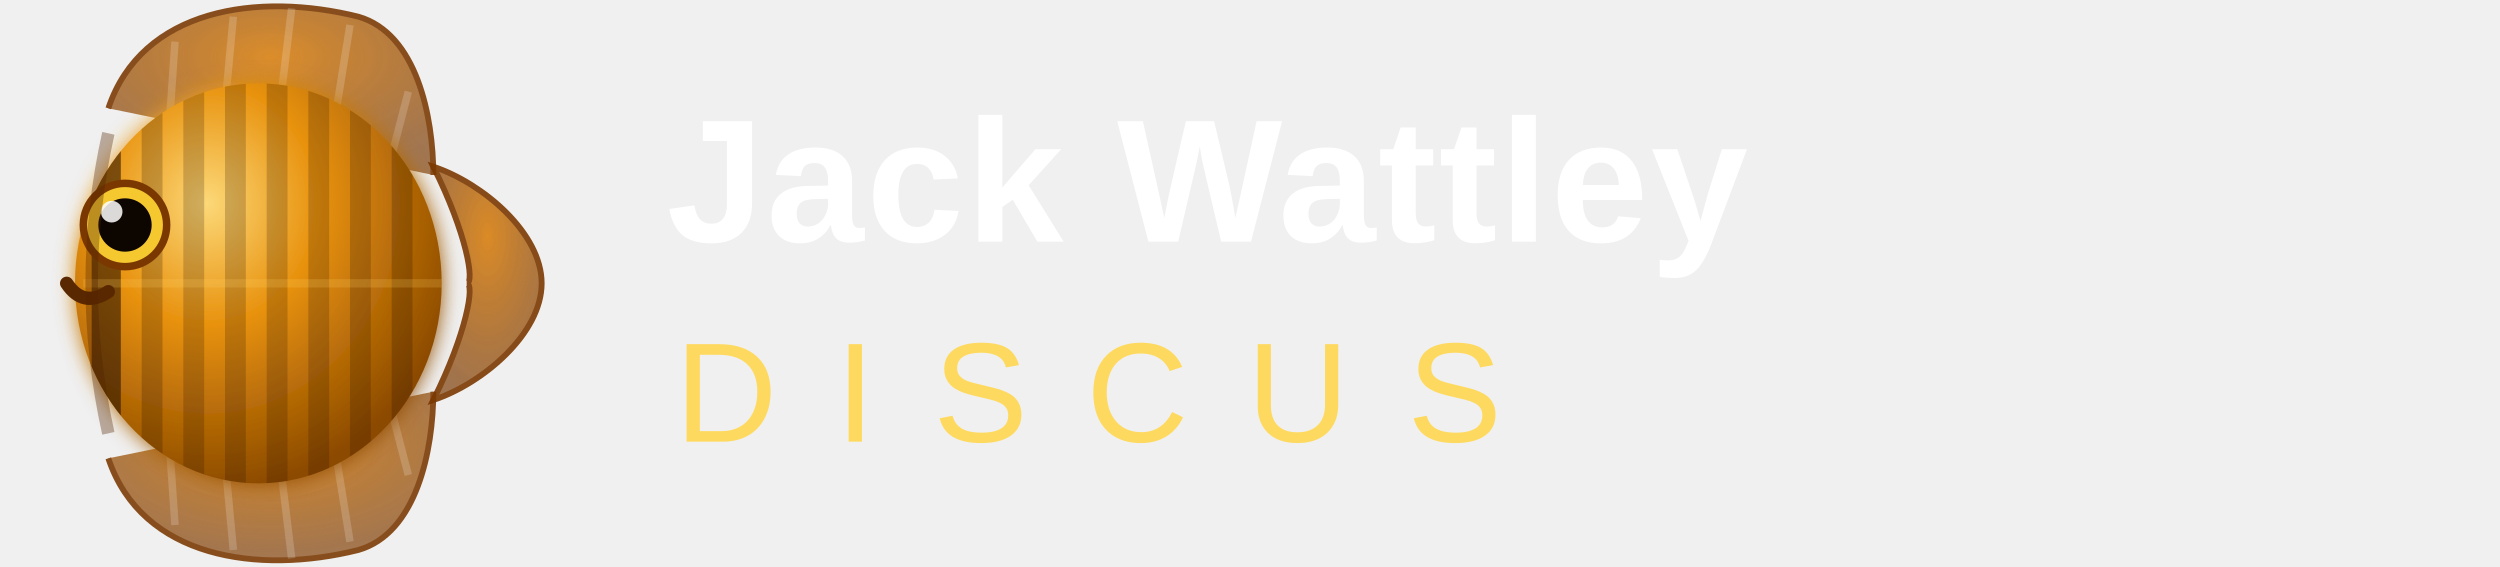
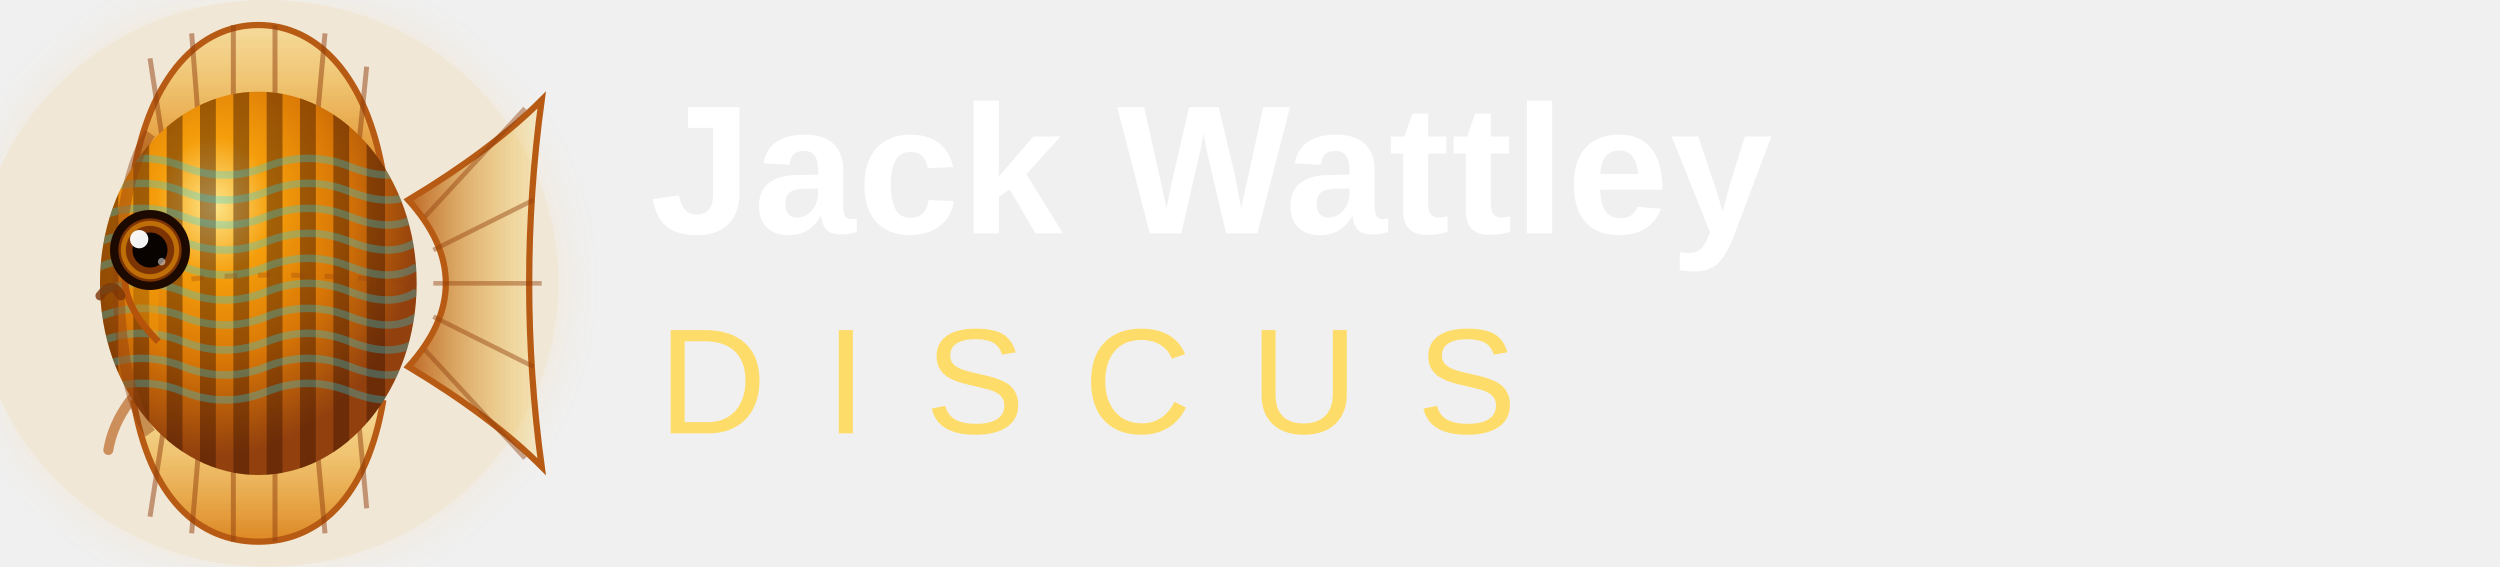
<svg xmlns="http://www.w3.org/2000/svg" viewBox="0 0 300 68" width="300" height="68">
  <defs>
-     <radialGradient id="bodyGrad" cx="36%" cy="30%" r="72%">
-       <stop offset="0%" stop-color="#fcd878" />
-       <stop offset="42%" stop-color="#e8920e" />
-       <stop offset="100%" stop-color="#8c4a00" />
+     <radialGradient id="bodyGrad" cx="36%" cy="30%" r="65%">
+       <stop offset="0%" stop-color="#fde68a" />
+       <stop offset="28%" stop-color="#f59e0b" />
+       <stop offset="62%" stop-color="#d97706" />
+       <stop offset="100%" stop-color="#92400e" />
    </radialGradient>
-     <radialGradient id="finGrad" cx="50%" cy="30%" r="70%">
-       <stop offset="0%" stop-color="#d98010" />
-       <stop offset="100%" stop-color="#7a3800" stop-opacity="0.75" />
-     </radialGradient>
+     <linearGradient id="dorsalGrad" x1="0%" y1="100%" x2="0%" y2="0%">
+       <stop offset="0%" stop-color="#d97706" stop-opacity="0.9" />
+       <stop offset="100%" stop-color="#fbbf24" stop-opacity="0.35" />
+     </linearGradient>
+     <linearGradient id="caudalGrad" x1="0%" y1="0%" x2="100%" y2="0%">
+       <stop offset="0%" stop-color="#b45309" stop-opacity="0.9" />
+       <stop offset="100%" stop-color="#fcd34d" stop-opacity="0.25" />
+     </linearGradient>
    <clipPath id="bodyClip">
-       <ellipse cx="31" cy="34" rx="22" ry="24" />
+       <ellipse cx="31" cy="34" rx="19" ry="23" />
    </clipPath>
-     <filter id="glow" x="-15%" y="-15%" width="130%" height="130%">
-       <feGaussianBlur stdDeviation="1.2" result="b" />
+     <filter id="glow" x="-25%" y="-25%" width="150%" height="150%">
+       <feGaussianBlur in="SourceGraphic" stdDeviation="2.5" result="blur" />
      <feMerge>
-         <feMergeNode in="b" />
+         <feMergeNode in="blur" />
        <feMergeNode in="SourceGraphic" />
      </feMerge>
    </filter>
  </defs>
-   <path d="M 13,13 C 17,1 31,-1 43,2 C 50,4 52,14 52,21" fill="url(#finGrad)" stroke="#7a3800" stroke-width="0.7" opacity="0.88" />
-   <g opacity="0.18" stroke="white" stroke-width="0.9">
-     <line x1="19" y1="34" x2="21" y2="5" />
-     <line x1="25" y1="34" x2="28" y2="2" />
-     <line x1="31" y1="34" x2="35" y2="1" />
-     <line x1="37" y1="34" x2="42" y2="3" />
-     <line x1="43" y1="34" x2="49" y2="11" />
+   <ellipse cx="32" cy="34" rx="35" ry="34" fill="#f59e0b" opacity="0.12" filter="url(#glow)" />
+   <path d="M 16,21 C 18,9 24,3 31,3 C 38,3 44,9 46,21" fill="url(#dorsalGrad)" stroke="#b45309" stroke-width="0.75" opacity="0.95" />
+   <line x1="20" y1="20" x2="18" y2="7" stroke="#92400e" stroke-width="0.6" opacity="0.5" />
+   <line x1="24" y1="17" x2="23" y2="4" stroke="#92400e" stroke-width="0.6" opacity="0.5" />
+   <line x1="28" y1="15" x2="28" y2="3" stroke="#92400e" stroke-width="0.6" opacity="0.5" />
+   <line x1="33" y1="14" x2="33" y2="3" stroke="#92400e" stroke-width="0.6" opacity="0.5" />
+   <line x1="38" y1="15" x2="39" y2="4" stroke="#92400e" stroke-width="0.6" opacity="0.5" />
+   <line x1="43" y1="18" x2="44" y2="8" stroke="#92400e" stroke-width="0.6" opacity="0.5" />
+   <path d="M 16,48 C 18,60 24,65 31,65 C 38,65 44,60 46,48" fill="url(#dorsalGrad)" stroke="#b45309" stroke-width="0.75" opacity="0.95" />
+   <line x1="20" y1="49" x2="18" y2="62" stroke="#92400e" stroke-width="0.6" opacity="0.5" />
+   <line x1="24" y1="52" x2="23" y2="64" stroke="#92400e" stroke-width="0.6" opacity="0.5" />
+   <line x1="28" y1="54" x2="28" y2="65" stroke="#92400e" stroke-width="0.6" opacity="0.5" />
+   <line x1="33" y1="54" x2="33" y2="65" stroke="#92400e" stroke-width="0.6" opacity="0.5" />
+   <line x1="38" y1="53" x2="39" y2="64" stroke="#92400e" stroke-width="0.6" opacity="0.5" />
+   <line x1="43" y1="50" x2="44" y2="61" stroke="#92400e" stroke-width="0.6" opacity="0.5" />
+   <path d="M 49,24 Q 59,18 65,12 Q 62,34 65,56 Q 59,50 49,44 Q 58,34 49,24 Z" fill="url(#caudalGrad)" stroke="#b45309" stroke-width="0.75" opacity="0.95" />
+   <line x1="51" y1="26" x2="63" y2="13" stroke="#92400e" stroke-width="0.55" opacity="0.45" />
+   <line x1="52" y1="30" x2="64" y2="24" stroke="#92400e" stroke-width="0.55" opacity="0.45" />
+   <line x1="52" y1="34" x2="65" y2="34" stroke="#92400e" stroke-width="0.55" opacity="0.45" />
+   <line x1="52" y1="38" x2="64" y2="44" stroke="#92400e" stroke-width="0.55" opacity="0.45" />
+   <line x1="51" y1="42" x2="63" y2="55" stroke="#92400e" stroke-width="0.55" opacity="0.45" />
+   <path d="M 21,43 Q 14,48 13,54" fill="none" stroke="#b45309" stroke-width="1.2" stroke-linecap="round" opacity="0.6" />
+   <ellipse cx="31" cy="34" rx="19" ry="23" fill="url(#bodyGrad)" />
+   <g clip-path="url(#bodyClip)" opacity="0.44">
+     <rect x="12" y="10" width="2.2" height="48" fill="#3b1300" rx="0.8" />
+     <rect x="16" y="10" width="1.9" height="48" fill="#3b1300" rx="0.8" />
+     <rect x="20" y="10" width="1.9" height="48" fill="#3b1300" rx="0.8" />
+     <rect x="24" y="10" width="1.9" height="48" fill="#3b1300" rx="0.8" />
+     <rect x="28" y="10" width="1.9" height="48" fill="#3b1300" rx="0.8" />
+     <rect x="32" y="10" width="1.9" height="48" fill="#3b1300" rx="0.8" />
+     <rect x="36" y="10" width="1.9" height="48" fill="#3b1300" rx="0.8" />
+     <rect x="40" y="10" width="1.9" height="48" fill="#3b1300" rx="0.8" />
+     <rect x="44" y="10" width="2.2" height="48" fill="#3b1300" rx="0.8" />
  </g>
-   <path d="M 13,55 C 17,67 31,69 43,66 C 50,64 52,54 52,47" fill="url(#finGrad)" stroke="#7a3800" stroke-width="0.7" opacity="0.88" />
-   <g opacity="0.18" stroke="white" stroke-width="0.9">
-     <line x1="19" y1="34" x2="21" y2="63" />
-     <line x1="25" y1="34" x2="28" y2="66" />
-     <line x1="31" y1="34" x2="35" y2="67" />
-     <line x1="37" y1="34" x2="42" y2="65" />
-     <line x1="43" y1="34" x2="49" y2="57" />
+   <g clip-path="url(#bodyClip)" opacity="0.3">
+     <path d="M 12,20 Q 17,18 22,20 Q 27,22 32,20 Q 37,18 42,20 Q 47,22 50,20" fill="none" stroke="#22d3ee" stroke-width="0.9" />
+     <path d="M 12,23 Q 17,21 22,23 Q 27,25 32,23 Q 37,21 42,23 Q 47,25 50,23" fill="none" stroke="#22d3ee" stroke-width="0.9" />
+     <path d="M 12,26 Q 17,24 22,26 Q 27,28 32,26 Q 37,24 42,26 Q 47,28 50,26" fill="none" stroke="#22d3ee" stroke-width="0.9" />
+     <path d="M 12,29 Q 17,27 22,29 Q 27,31 32,29 Q 37,27 42,29 Q 47,31 50,29" fill="none" stroke="#22d3ee" stroke-width="0.9" />
+     <path d="M 12,32 Q 17,30 22,32 Q 27,34 32,32 Q 37,30 42,32 Q 47,34 50,32" fill="none" stroke="#22d3ee" stroke-width="0.9" />
+     <path d="M 12,35 Q 17,33 22,35 Q 27,37 32,35 Q 37,33 42,35 Q 47,37 50,35" fill="none" stroke="#22d3ee" stroke-width="0.9" />
+     <path d="M 12,38 Q 17,36 22,38 Q 27,40 32,38 Q 37,36 42,38 Q 47,40 50,38" fill="none" stroke="#22d3ee" stroke-width="0.9" />
+     <path d="M 12,41 Q 17,39 22,41 Q 27,43 32,41 Q 37,39 42,41 Q 47,43 50,41" fill="none" stroke="#22d3ee" stroke-width="0.9" />
+     <path d="M 12,44 Q 17,42 22,44 Q 27,46 32,44 Q 37,42 42,44 Q 47,46 50,44" fill="none" stroke="#22d3ee" stroke-width="0.9" />
+     <path d="M 12,47 Q 17,45 22,47 Q 27,49 32,47 Q 37,45 42,47 Q 47,49 50,47" fill="none" stroke="#22d3ee" stroke-width="0.9" />
  </g>
-   <path d="M 52,20 C 58,22 65,28 65,34 C 65,40 58,46 52,48 C 56,40 57,34 56,34 C 57,34 56,28 52,20Z" fill="url(#finGrad)" stroke="#7a3800" stroke-width="0.7" opacity="0.9" />
-   <path d="M 17,35 Q 23,45 30,42 Q 24,37 17,35Z" fill="rgba(160,80,0,0.45)" stroke="#7a3800" stroke-width="0.5" />
-   <ellipse cx="31" cy="34" rx="22" ry="24" fill="url(#bodyGrad)" filter="url(#glow)" />
-   <g clip-path="url(#bodyClip)">
-     <rect x="11" y="9" width="3.5" height="50" fill="rgba(30,12,0,0.55)" />
-     <rect x="17" y="9" width="2.5" height="50" fill="rgba(30,12,0,0.22)" />
-     <rect x="22" y="9" width="2.5" height="50" fill="rgba(30,12,0,0.2)" />
-     <rect x="27" y="9" width="2.5" height="50" fill="rgba(30,12,0,0.2)" />
-     <rect x="32" y="9" width="2.5" height="50" fill="rgba(30,12,0,0.2)" />
-     <rect x="37" y="9" width="2.5" height="50" fill="rgba(30,12,0,0.2)" />
-     <rect x="42" y="9" width="2.5" height="50" fill="rgba(30,12,0,0.2)" />
-     <rect x="47" y="9" width="2.5" height="50" fill="rgba(30,12,0,0.22)" />
-   </g>
-   <line x1="10" y1="34" x2="53" y2="34" stroke="rgba(255,210,100,0.2)" stroke-width="1" />
-   <circle cx="15" cy="27" r="5" fill="#f5c830" />
-   <circle cx="15" cy="27" r="3.2" fill="#0d0500" />
-   <circle cx="13.4" cy="25.4" r="1.3" fill="white" opacity="0.85" />
-   <circle cx="15" cy="27" r="5" fill="none" stroke="#7a3800" stroke-width="0.9" />
-   <path d="M 8,34 Q 10,37 13,35" fill="none" stroke="#5a2800" stroke-width="1.6" stroke-linecap="round" />
-   <path d="M 13,16 Q 9,34 13,52" fill="none" stroke="rgba(80,35,0,0.35)" stroke-width="1.5" />
-   <text x="80" y="29" font-family="'Segoe UI',Arial,sans-serif" font-weight="800" font-size="21" fill="white" letter-spacing="0.3">Jack Wattley</text>
-   <text x="81" y="53" font-family="'Segoe UI',Arial,sans-serif" font-weight="300" font-size="17" fill="rgba(255,216,90,0.96)" letter-spacing="7">DISCUS</text>
+   <path d="M 18,16 C 13,23 13,45 18,52" fill="none" stroke="#92400e" stroke-width="1.4" opacity="0.45" />
+   <path d="M 19,34 Q 31,32 50,34" fill="none" stroke="#92400e" stroke-width="0.6" stroke-dasharray="1.5,2.5" opacity="0.3" />
+   <path d="M 19,27 Q 11,33 19,41" fill="#f59e0b" fill-opacity="0.45" stroke="#b45309" stroke-width="0.8" />
+   <circle cx="18" cy="30" r="4.8" fill="#1c0900" />
+   <circle cx="18" cy="30" r="3.8" fill="#7c3405" />
+   <circle cx="18" cy="30" r="3.2" fill="none" stroke="#f59e0b" stroke-width="0.6" opacity="0.55" />
+   <circle cx="18" cy="30" r="2.1" fill="#080200" />
+   <circle cx="16.7" cy="28.7" r="1.1" fill="white" opacity="0.95" />
+   <circle cx="19.4" cy="31.4" r="0.45" fill="white" opacity="0.5" />
+   <path d="M 12,35.5 Q 13.5,33.5 14.5,35.5" fill="none" stroke="#7c3405" stroke-width="1.1" stroke-linecap="round" opacity="0.8" />
+   <text x="78" y="28" font-family="'Segoe UI', Arial, sans-serif" font-weight="800" font-size="22" fill="white" letter-spacing="0.2">Jack Wattley</text>
+   <text x="79" y="52" font-family="'Segoe UI', Arial, sans-serif" font-weight="300" font-size="18" fill="rgba(255,220,100,0.95)" letter-spacing="7">DISCUS</text>
</svg>
